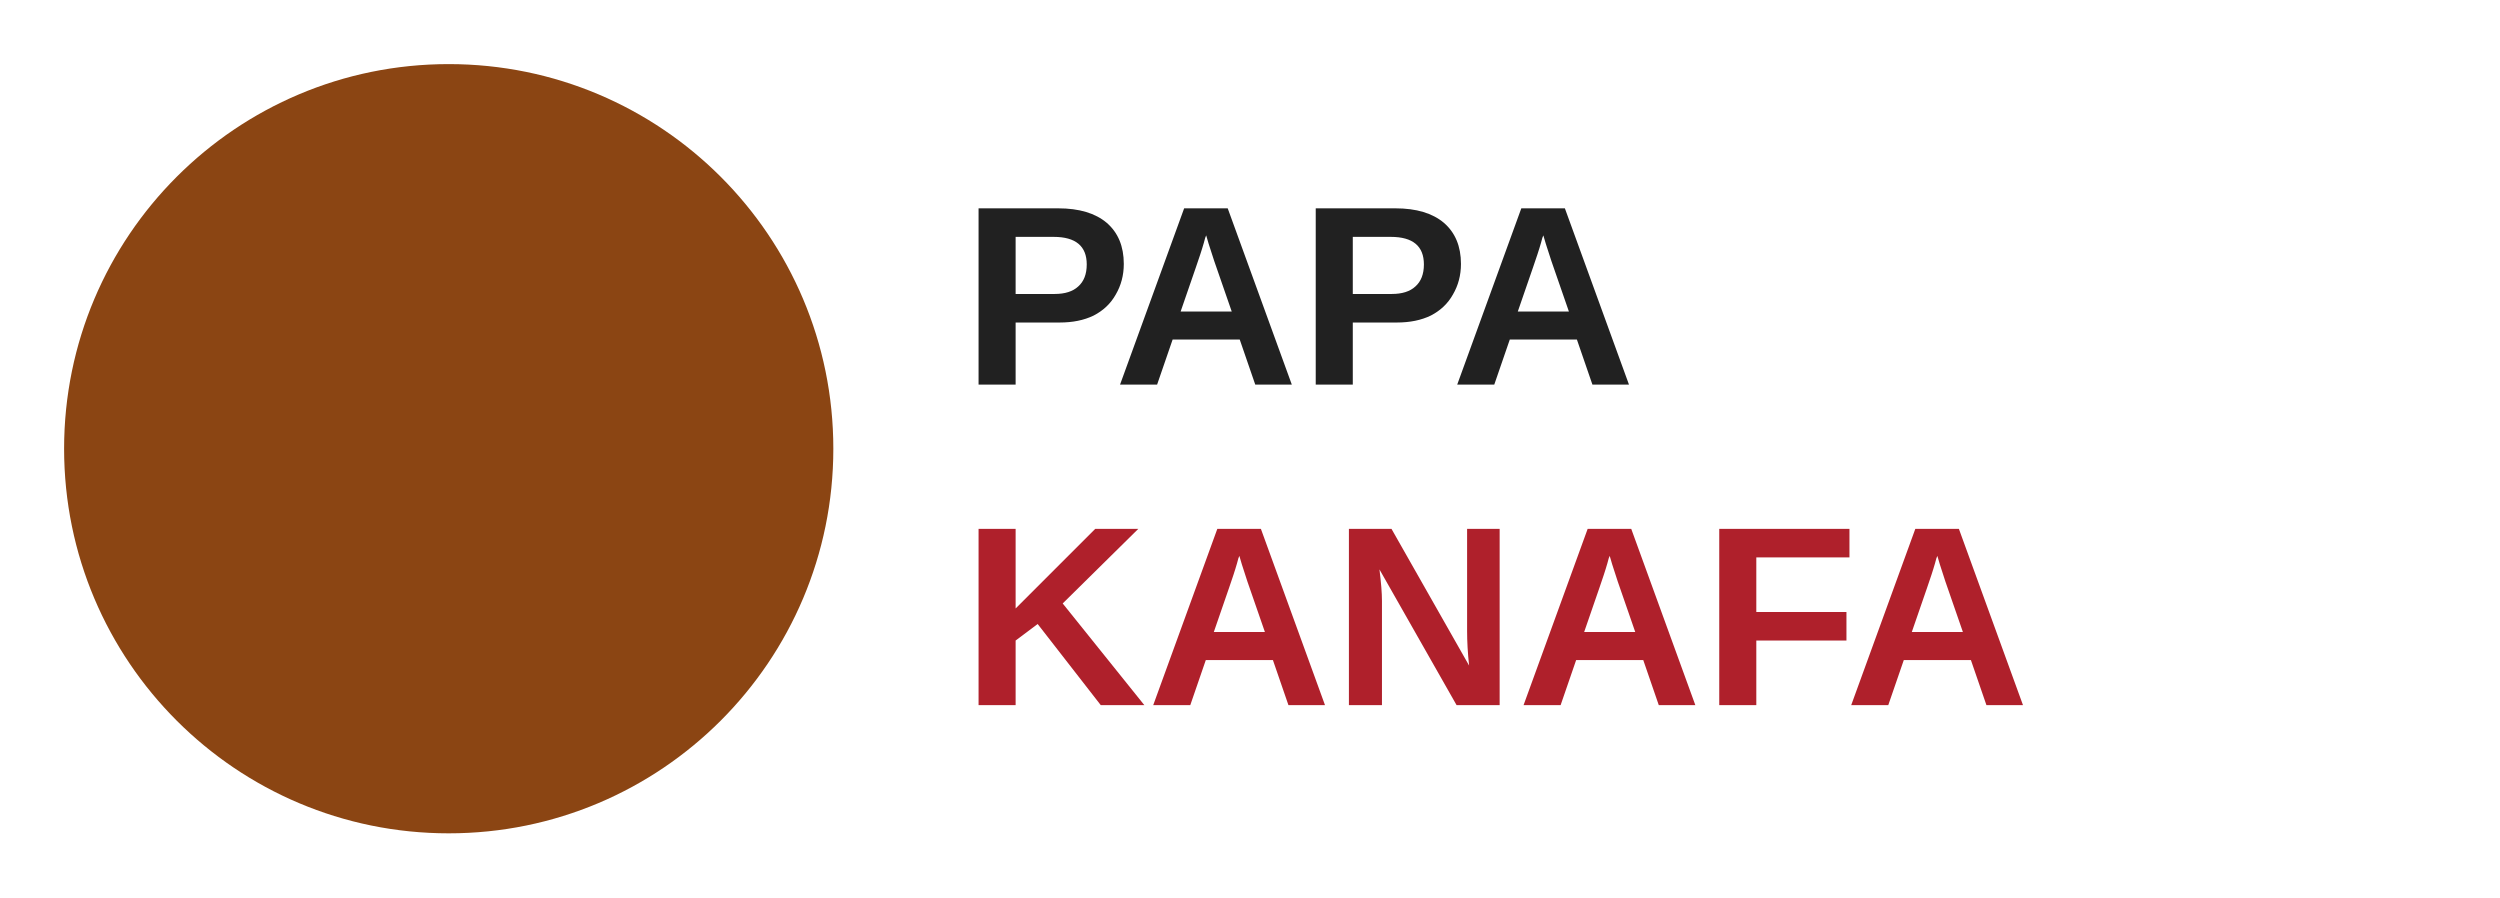
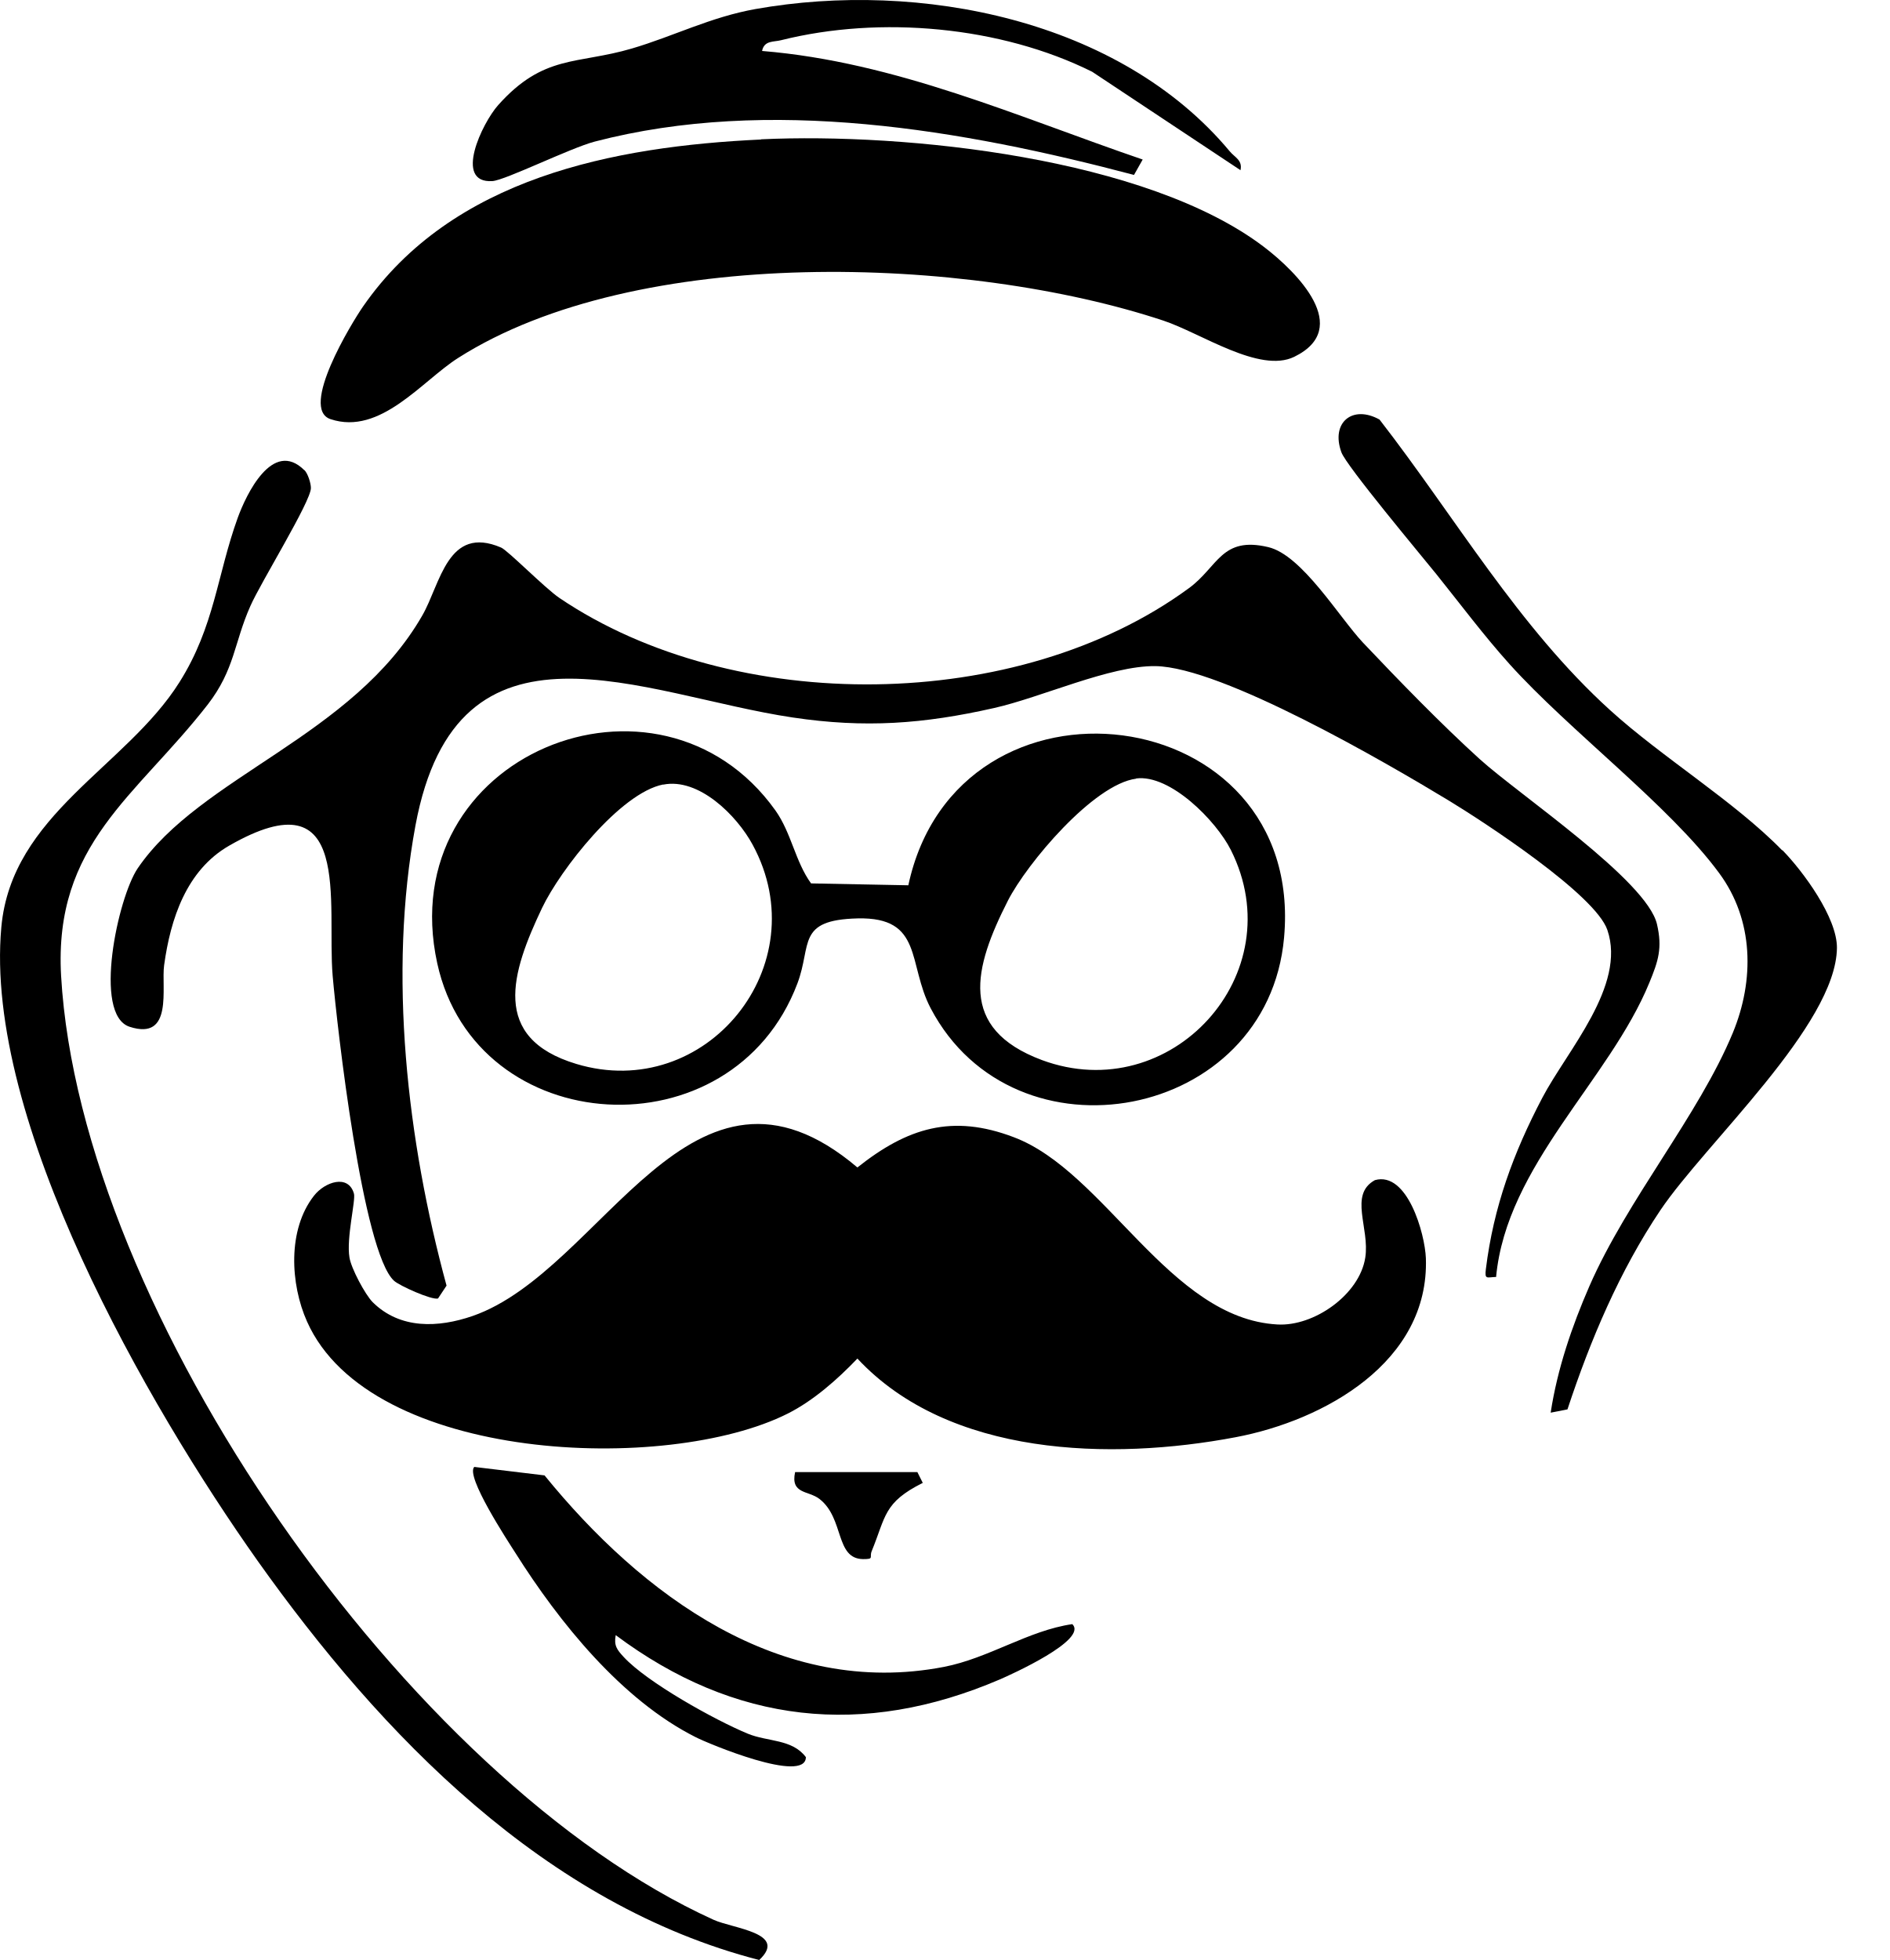
- <svg xmlns="http://www.w3.org/2000/svg" viewBox="0 0 78 28" fill="none" aria-hidden="true">
-   <circle cx="14" cy="14" r="12" fill="#8B4513" />
-   <text x="30" y="12" fill="#212121" font-family="Arial,sans-serif" font-size="8" font-weight="700">PAPA</text>
-   <text x="30" y="22" fill="#AF202B" font-family="Arial,sans-serif" font-size="8" font-weight="700">KANAFA</text>
+ <svg xmlns="http://www.w3.org/2000/svg" width="27" height="28" viewBox="0 0 27 28" fill="none">
+   <path d="M5.324 18.602C5.718 18.993 6.264 18.968 6.752 18.8C8.626 18.149 9.869 14.66 12.25 16.678C12.964 16.111 13.606 15.911 14.485 16.246C15.789 16.738 16.706 18.836 18.25 18.921C18.773 18.952 19.424 18.495 19.506 17.967C19.573 17.544 19.267 17.066 19.644 16.859C20.107 16.73 20.358 17.621 20.372 17.973C20.424 19.457 18.919 20.293 17.652 20.532C15.877 20.868 13.559 20.813 12.25 19.408C11.966 19.705 11.621 20.01 11.255 20.194C9.535 21.06 5.288 20.901 4.387 18.88C4.147 18.344 4.106 17.566 4.486 17.082C4.64 16.884 4.977 16.769 5.057 17.052C5.084 17.148 4.946 17.687 4.993 17.965C5.018 18.121 5.216 18.492 5.324 18.602Z" fill="black" />
+   <path d="M21.378 18.242C21.245 18.245 21.21 18.286 21.229 18.132C21.339 17.239 21.623 16.469 22.036 15.682C22.389 15.009 23.238 14.082 22.965 13.285C22.792 12.779 21.204 11.743 20.7 11.437C19.807 10.896 17.459 9.529 16.508 9.516C15.86 9.507 14.876 9.964 14.201 10.115C13.192 10.343 12.357 10.404 11.327 10.25C9.18 9.931 6.534 8.578 5.936 11.792C5.542 13.917 5.817 16.298 6.38 18.366L6.258 18.55C6.167 18.575 5.704 18.366 5.63 18.297C5.181 17.89 4.817 14.674 4.753 13.942C4.665 12.911 5.059 11.055 3.274 12.081C2.662 12.433 2.436 13.128 2.345 13.788C2.301 14.104 2.483 14.874 1.851 14.668C1.322 14.495 1.686 12.82 1.967 12.405C2.863 11.088 5.043 10.522 6.035 8.79C6.294 8.339 6.396 7.495 7.159 7.822C7.256 7.863 7.78 8.397 7.992 8.542C10.489 10.23 14.548 10.192 16.987 8.402C17.404 8.097 17.45 7.657 18.12 7.816C18.602 7.929 19.132 8.817 19.473 9.18C19.989 9.725 20.592 10.346 21.143 10.846C21.709 11.358 23.53 12.578 23.674 13.203C23.753 13.543 23.693 13.728 23.566 14.036C22.995 15.432 21.524 16.645 21.375 18.245L21.378 18.242Z" fill="black" />
+   <path d="M10.875 1.99C12.936 1.894 16.387 2.252 18.062 3.53C18.531 3.888 19.33 4.688 18.492 5.097C17.996 5.339 17.161 4.759 16.621 4.58C13.826 3.654 9.102 3.486 6.545 5.114C6.03 5.441 5.434 6.225 4.723 5.988C4.274 5.84 5.026 4.611 5.186 4.38C6.462 2.538 8.766 2.092 10.872 1.993L10.875 1.99Z" fill="black" />
+   <path d="M12.977 12.65C13.68 9.359 18.655 9.975 18.346 13.395C18.112 16.01 14.496 16.686 13.297 14.404C12.964 13.769 13.195 13.098 12.253 13.12C11.376 13.142 11.602 13.494 11.393 14.049C10.464 16.51 6.801 16.293 6.247 13.761C5.597 10.783 9.417 9.249 11.079 11.578C11.307 11.899 11.362 12.309 11.588 12.62L12.977 12.647V12.65ZM16.232 11.124C15.623 11.204 14.672 12.334 14.4 12.867C13.915 13.821 13.678 14.693 14.887 15.144C16.726 15.825 18.479 13.917 17.585 12.141C17.376 11.726 16.72 11.058 16.232 11.121V11.124ZM9.475 11.207C8.863 11.327 8.006 12.422 7.744 12.972C7.308 13.89 7.002 14.828 8.234 15.199C10.086 15.757 11.688 13.788 10.753 12.067C10.527 11.649 9.984 11.107 9.475 11.209V11.207Z" fill="black" />
+   <path d="M4.348 6.714C4.398 6.763 4.442 6.901 4.442 6.972C4.442 7.165 3.725 8.32 3.577 8.658C3.342 9.186 3.356 9.562 2.968 10.065C1.945 11.38 0.766 12.05 0.873 13.942C1.149 18.732 5.831 25.443 10.194 27.425C10.472 27.552 11.263 27.612 10.847 28C7.793 27.214 5.448 24.786 3.681 22.298C2.105 20.073 -0.232 16.007 0.019 13.246C0.165 11.63 1.802 10.959 2.565 9.744C3.067 8.946 3.1 8.218 3.397 7.396C3.516 7.069 3.894 6.266 4.348 6.717V6.714Z" fill="black" />
+   <path d="M25.468 12.147C25.765 12.452 26.248 13.109 26.245 13.541C26.234 14.643 24.365 16.334 23.723 17.288C23.139 18.157 22.723 19.141 22.395 20.134L22.155 20.181C22.251 19.554 22.458 18.949 22.709 18.372C23.252 17.131 24.269 15.933 24.757 14.756C25.068 14.003 25.06 13.145 24.561 12.471C23.853 11.509 22.422 10.437 21.568 9.488C21.204 9.084 20.865 8.63 20.523 8.204C20.297 7.924 19.233 6.653 19.165 6.461C19.01 6.035 19.325 5.779 19.71 5.994C20.791 7.387 21.692 8.955 23.004 10.145C23.742 10.816 24.784 11.451 25.462 12.147H25.468Z" fill="black" />
+   <path d="M17.726 2.433L15.604 1.025C14.297 0.374 12.575 0.22 11.161 0.574C11.054 0.602 10.919 0.574 10.888 0.728C12.801 0.885 14.54 1.669 16.326 2.279L16.202 2.499C13.757 1.853 10.99 1.372 8.496 2.023C8.149 2.114 7.217 2.576 7.035 2.587C6.476 2.623 6.889 1.757 7.118 1.501C7.769 0.772 8.245 0.924 9.028 0.693C9.626 0.517 10.15 0.244 10.795 0.129C13.134 -0.286 15.998 0.277 17.569 2.161C17.641 2.249 17.756 2.287 17.723 2.433H17.726Z" fill="black" />
+   <path d="M15.32 23.202C15.552 23.425 14.444 23.923 14.287 23.991C12.332 24.83 10.494 24.627 8.797 23.359C8.769 23.51 8.816 23.568 8.91 23.67C9.243 24.033 10.213 24.572 10.684 24.767C10.971 24.885 11.318 24.841 11.514 25.102C11.511 25.49 10.114 24.907 9.938 24.816C8.882 24.285 7.989 23.175 7.366 22.188C7.248 22.003 6.647 21.088 6.776 20.956L7.78 21.077C9.166 22.782 11.147 24.264 13.485 23.813C14.127 23.689 14.692 23.293 15.32 23.202Z" fill="black" />
+   <path d="M13.107 21.03L13.184 21.184C12.622 21.465 12.658 21.663 12.454 22.16C12.418 22.251 12.495 22.273 12.33 22.273C11.93 22.267 12.065 21.693 11.71 21.415C11.553 21.291 11.291 21.349 11.36 21.03H13.107Z" fill="black" />
</svg>
